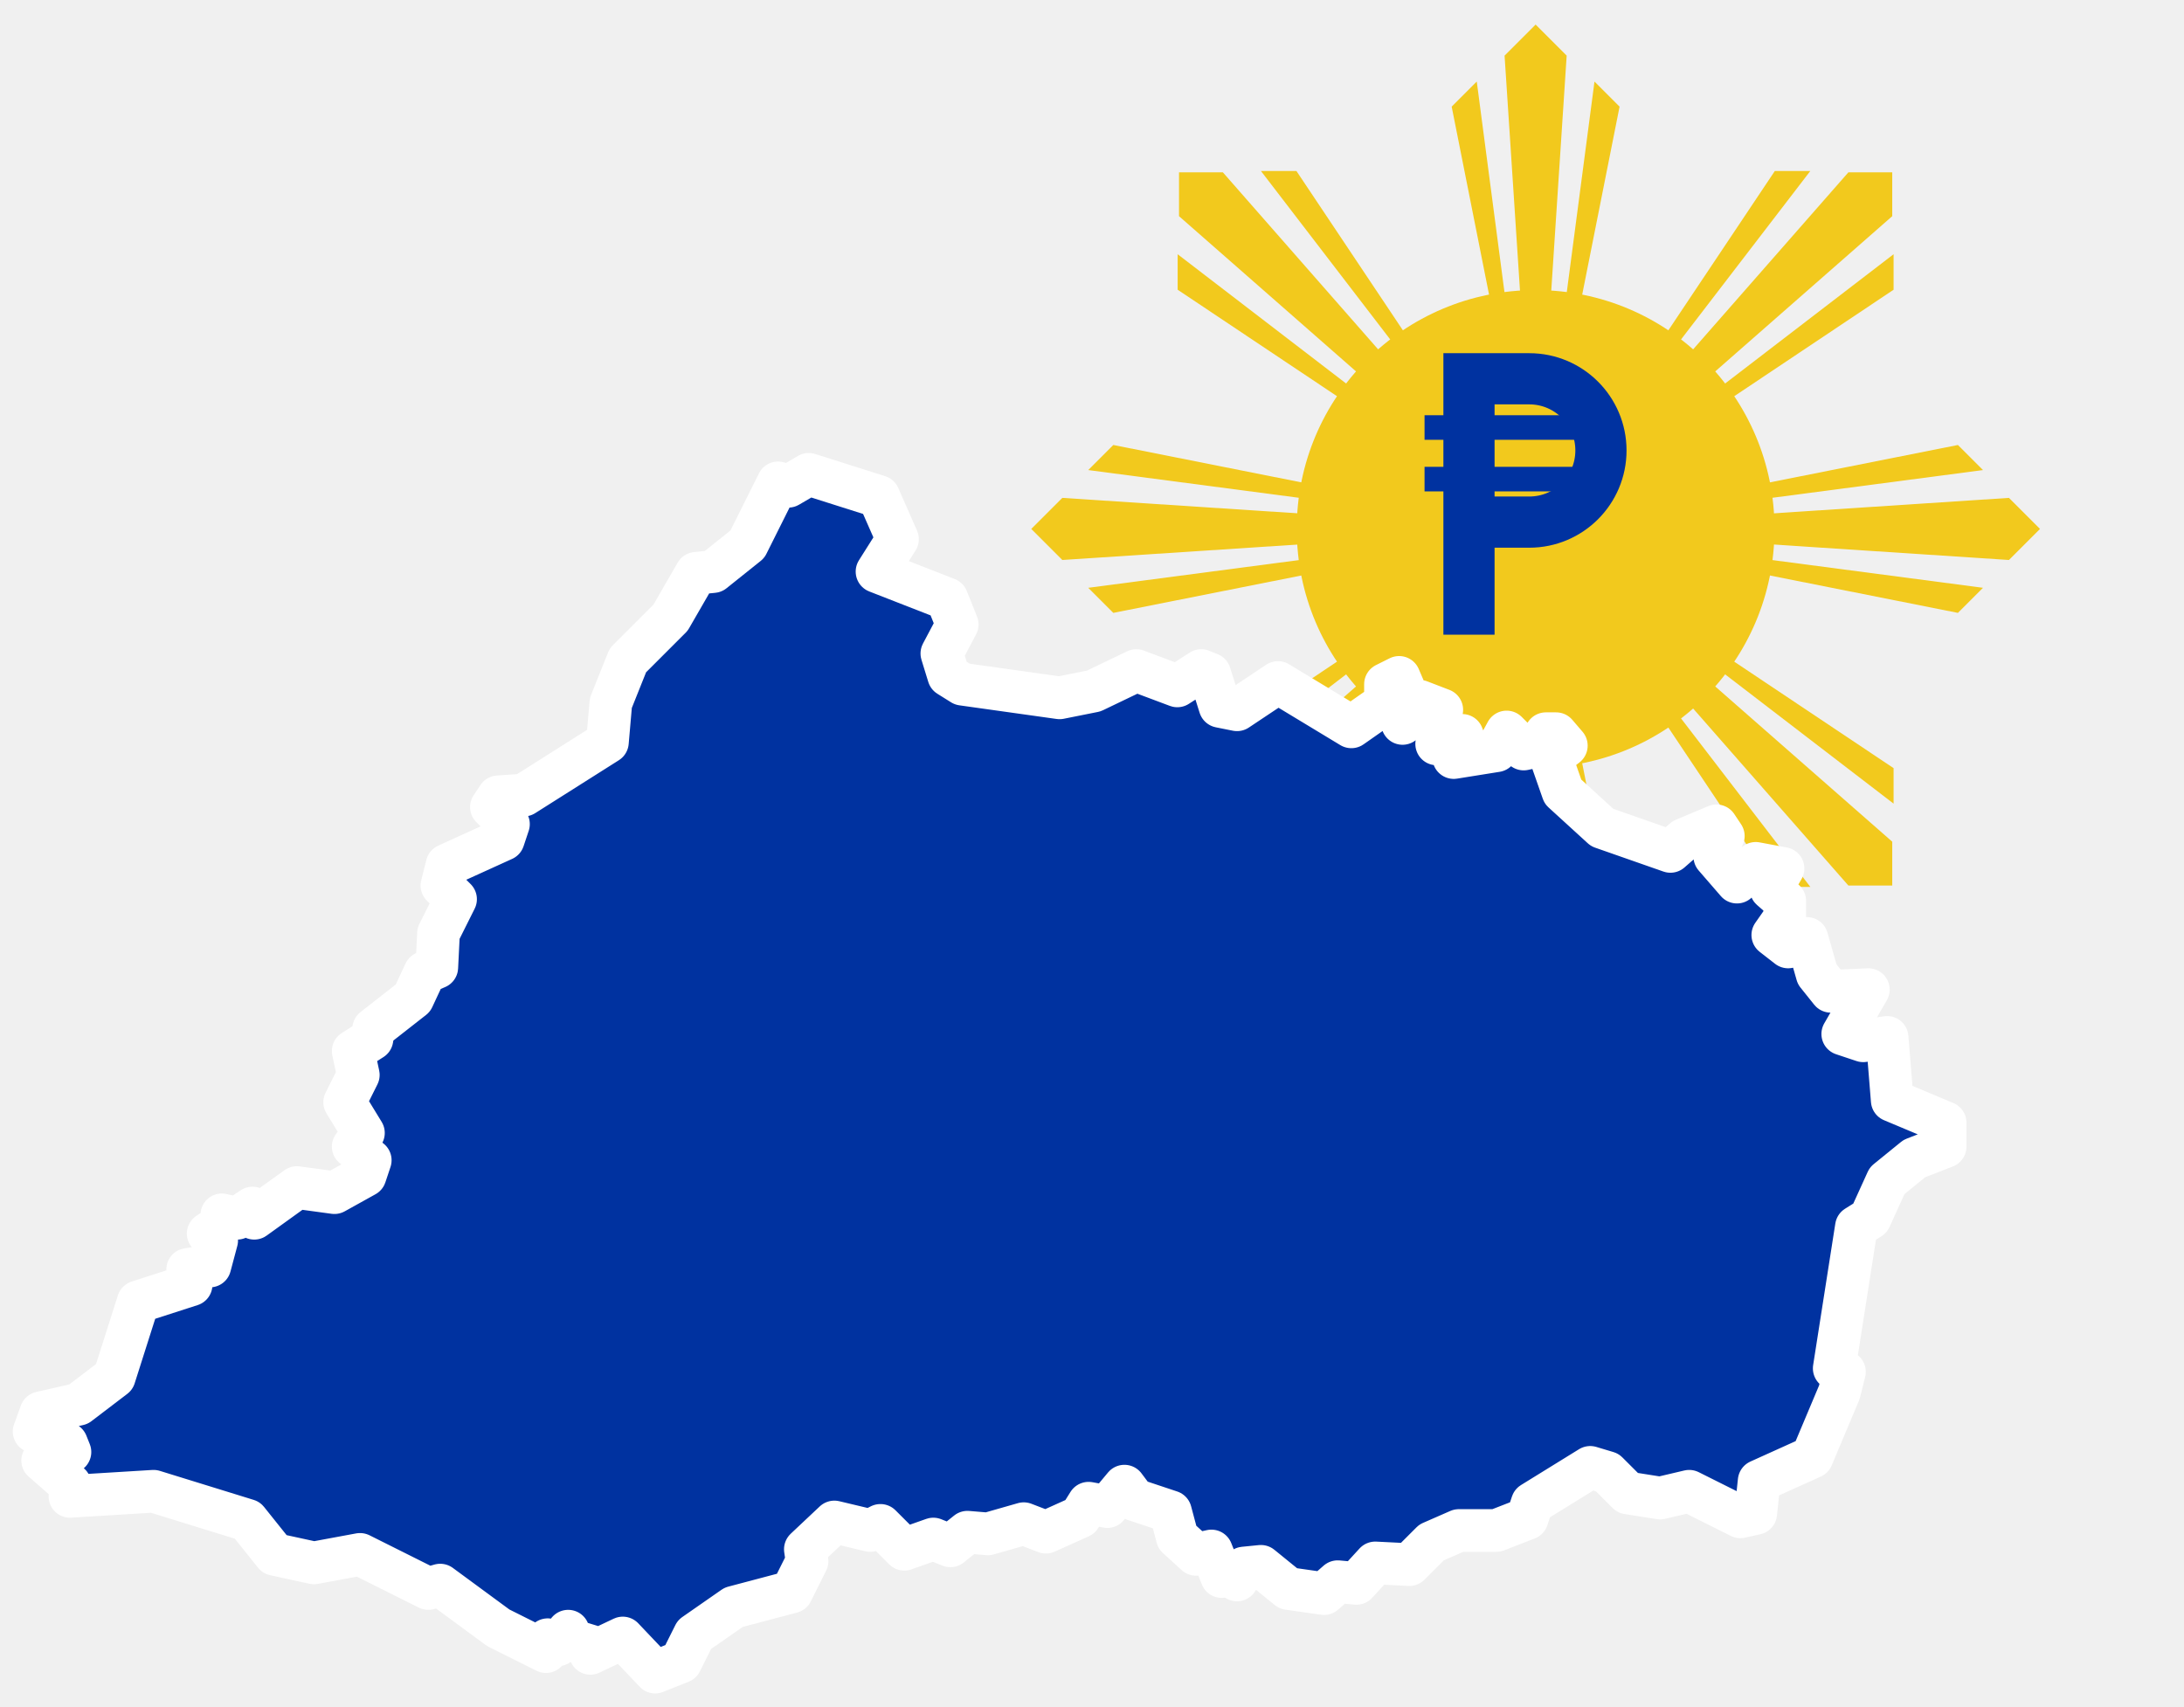
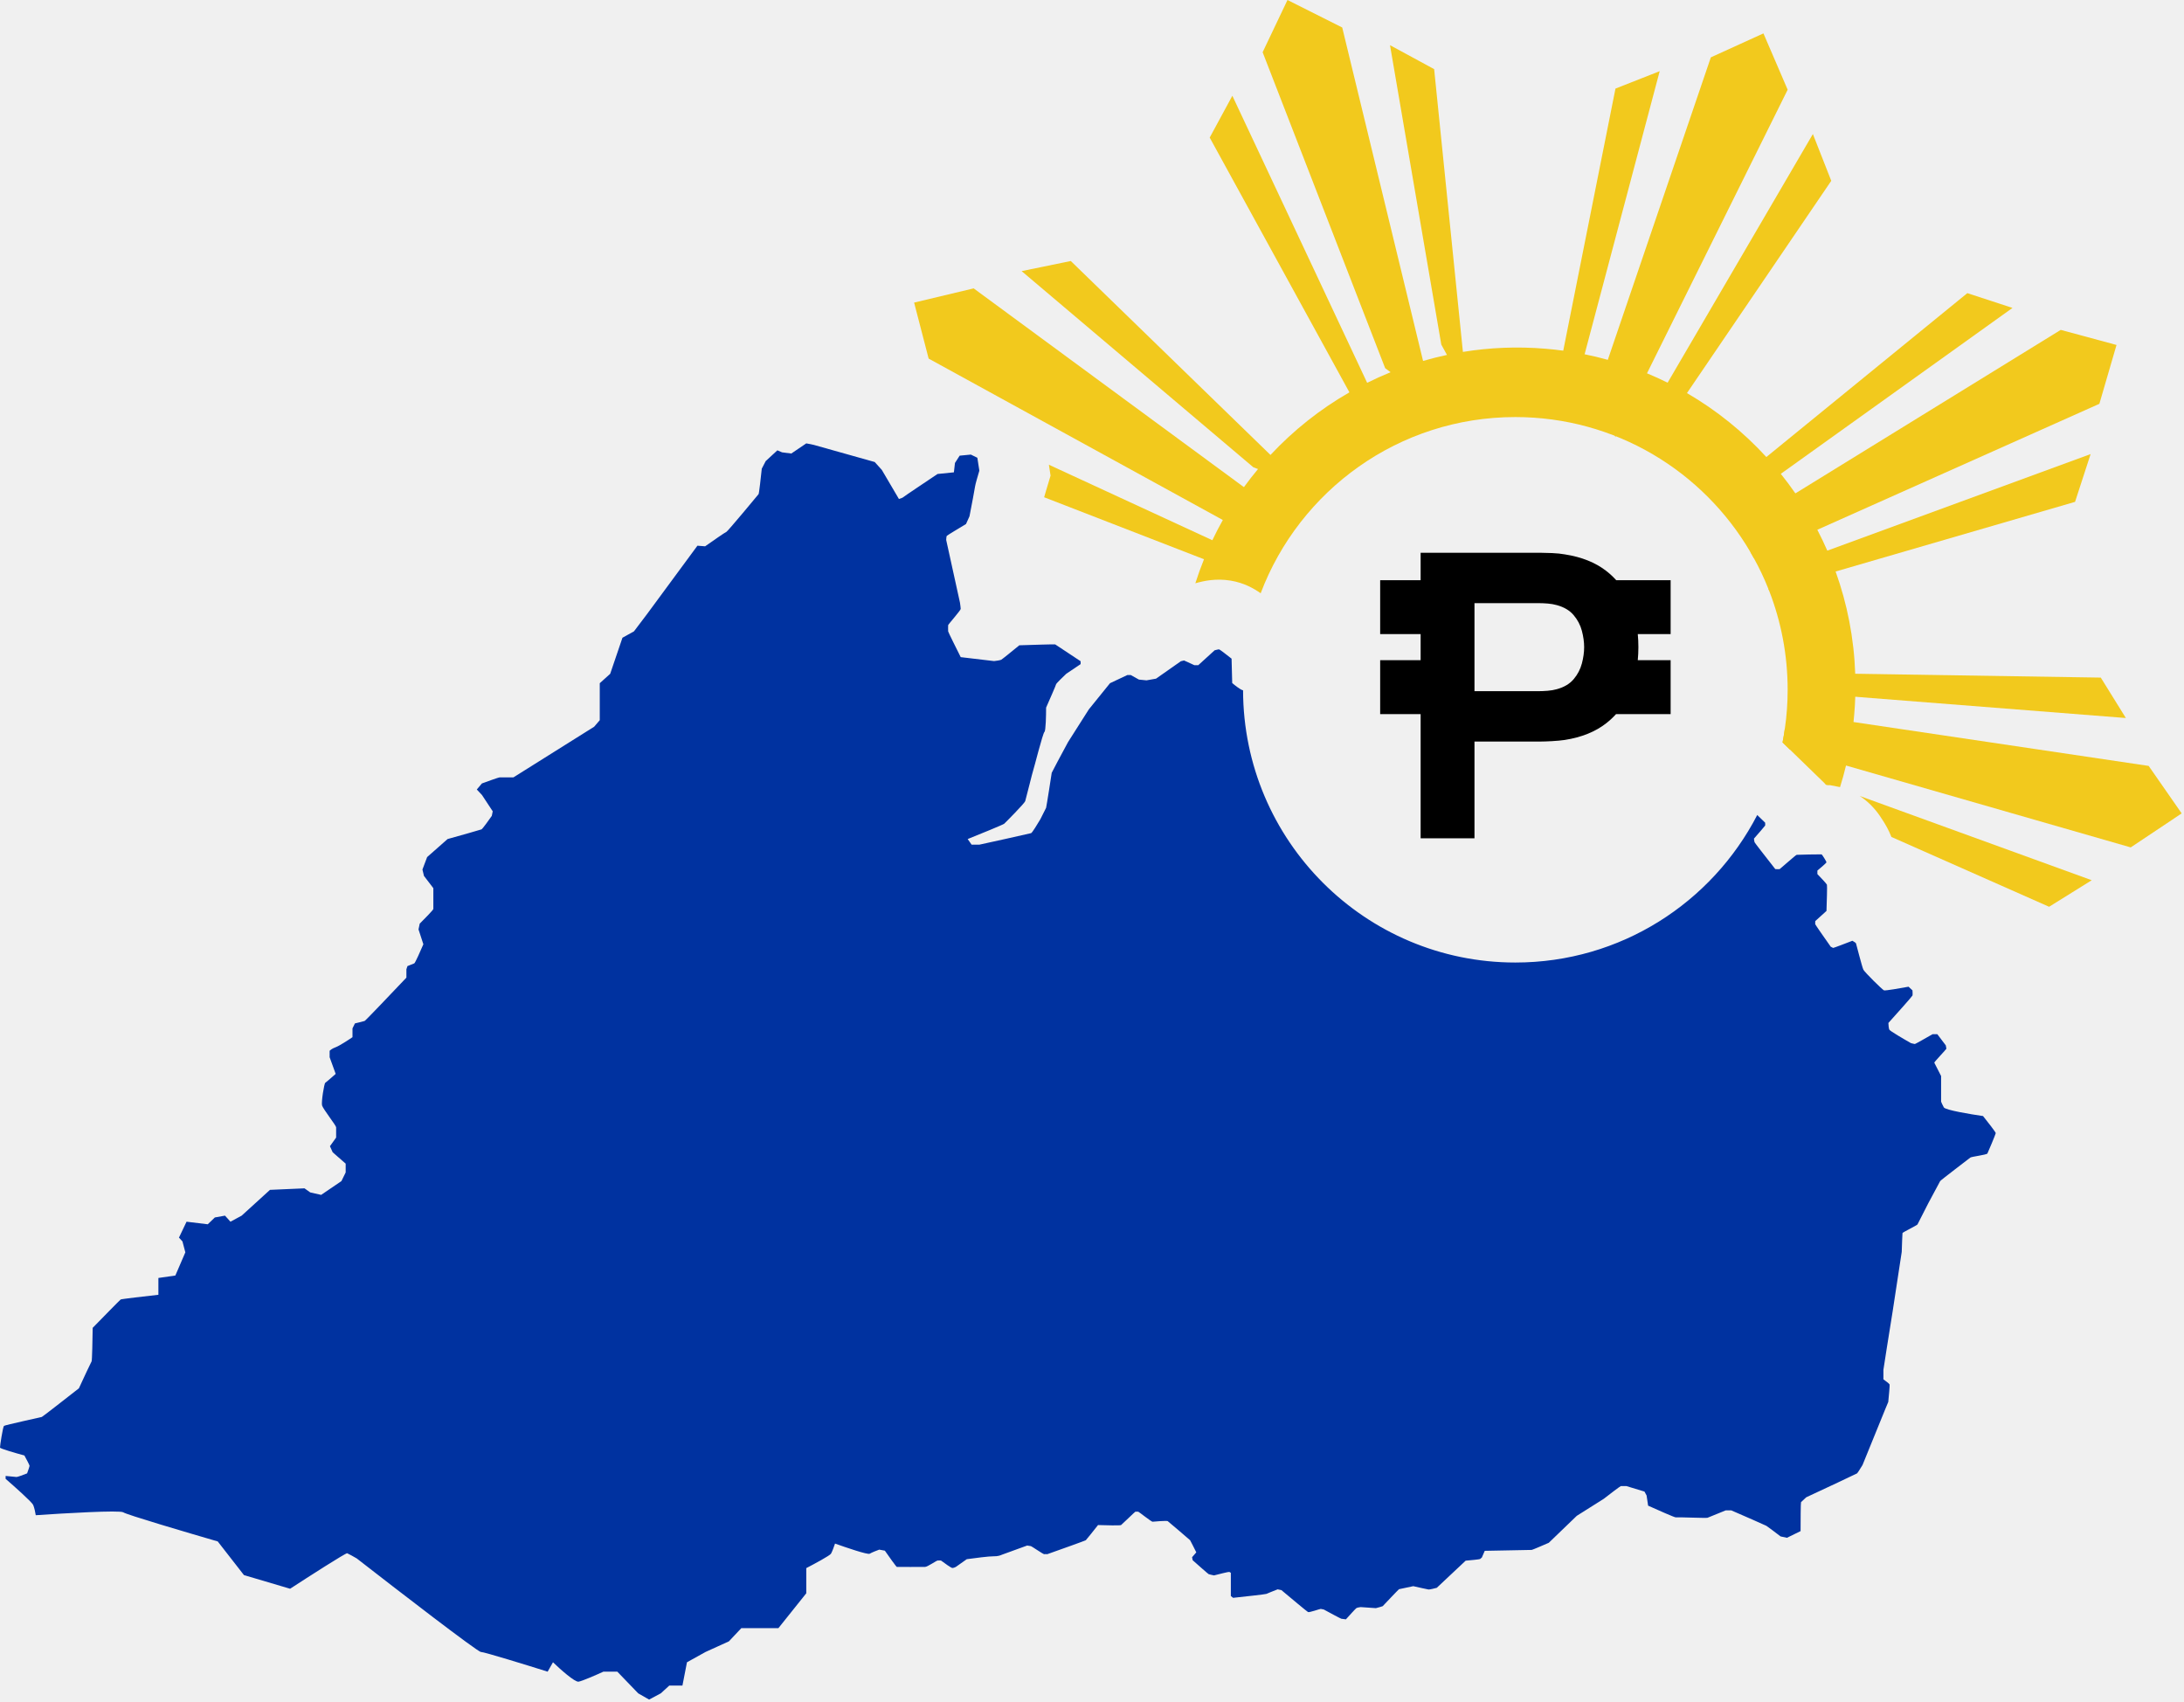
- <svg xmlns="http://www.w3.org/2000/svg" viewBox="0 0 128 100">
-   <path d="M90.00 31.00L85.08 6.25L86.55 4.78ZM90.00 31.00L88.18 3.26L90.00 1.44L91.82 3.26ZM90.00 31.00L93.45 4.78L94.92 6.25ZM90.00 31.00L104.02 10.02L106.10 10.02ZM90.00 31.00L108.33 10.10L110.90 10.10L110.90 12.67ZM90.00 31.00L110.98 14.90L110.98 16.98ZM90.00 31.00L114.75 26.08L116.22 27.55ZM90.00 31.00L117.74 29.18L119.56 31.00L117.74 32.82ZM90.00 31.00L116.22 34.45L114.75 35.92ZM90.00 31.00L110.98 45.02L110.98 47.10ZM90.00 31.00L110.90 49.33L110.90 51.90L108.33 51.90ZM90.00 31.00L106.10 51.98L104.02 51.98ZM90.00 31.00L94.92 55.75L93.45 57.22ZM90.00 31.00L91.82 58.74L90.00 60.56L88.18 58.74ZM90.00 31.00L86.55 57.22L85.08 55.75ZM90.00 31.00L75.98 51.98L73.90 51.98ZM90.00 31.00L71.67 51.90L69.10 51.90L69.10 49.33ZM90.00 31.00L69.02 47.10L69.02 45.02ZM90.00 31.00L65.25 35.92L63.78 34.45ZM90.00 31.00L62.26 32.82L60.44 31.00L62.26 29.18ZM90.00 31.00L63.78 27.55L65.25 26.08ZM90.00 31.00L69.02 16.98L69.02 14.90ZM90.00 31.00L69.10 12.67L69.10 10.10L71.67 10.10ZM90.00 31.00L73.90 10.02L75.98 10.02Z" fill="#F2C91D" />
-   <circle cx="90" cy="31" r="14" fill="#F2C91D" />
-   <path d="M86.094 37.2V22.2h3.534a4.2 4.2 0 0 1 0 8.4h-3.534" fill="none" stroke="#0032A0" stroke-width="3" />
-   <path d="M83.49 25.056h10.974M83.49 28.08h10.974" fill="none" stroke="#0032A0" stroke-width="1.44" />
-   <path d="M2.0 83.9L3.9 84.6L4.1 85.1L3.5 85.5L2.5 85.6L4.1 87.0L4.1 87.7L9.0 87.4L14.5 89.1L16.1 91.1L18.4 91.6L21.1 91.1L25.1 93.1L25.8 92.9L29.2 95.4L32.0 96.8L32.1 96.1L32.7 96.4L33.3 95.6L33.4 96.1L34.7 96.5L34.6 96.9L36.5 96.0L38.4 98.0L39.9 97.4L40.7 95.8L43.0 94.2L46.4 93.3L47.3 91.5L47.2 90.8L48.9 89.2L51.0 89.7L51.6 89.4L53.0 90.8L54.7 90.2L55.7 90.6L56.7 89.8L57.9 89.9L60.0 89.3L61.3 89.8L63.3 88.9L63.8 88.1L64.9 88.3L65.9 87.1L66.5 87.9L68.6 88.6L69.0 90.1L70.1 91.1L71.0 90.9L71.6 92.4L72.0 92.2L72.5 92.6L72.9 91.9L73.9 91.8L75.5 93.1L77.6 93.4L78.4 92.7L79.5 92.8L80.6 91.6L82.6 91.7L83.9 90.4L85.5 89.7L87.7 89.7L89.5 89.0L89.8 88.1L93.2 86.0L94.2 86.3L95.4 87.5L97.3 87.8L99.0 87.4L102.0 88.9L102.9 88.7L103.1 86.8L106.2 85.4L107.8 81.6L108.1 80.4L107.5 80.2L108.8 71.9L109.6 71.4L110.6 69.2L112.2 67.9L114.0 67.2L114.0 65.8L110.9 64.5L110.6 60.8L109.2 61.0L108.0 60.6L109.5 58.0L107.3 58.1L106.5 57.1L105.9 55.0L104.8 55.5L103.9 54.8L104.6 53.8L104.6 52.8L103.8 52.1L104.5 50.9L102.9 50.6L101.8 51.7L100.5 50.2L101.0 49.0L100.6 48.4L98.7 49.2L97.9 49.9L93.9 48.5L91.6 46.4L90.9 44.4L91.8 43.7L91.2 43.0L90.6 43.0L90.7 43.6L89.3 43.9L88.3 42.9L87.7 44.0L85.2 44.4L85.2 44.0L86.0 43.9L85.7 43.1L84.4 43.1L84.2 43.6L84.5 41.6L83.2 41.1L82.2 42.4L82.0 41.5L81.5 41.6L82.3 40.4L82.0 39.7L81.2 40.1L81.2 41.2L79.2 42.6L74.9 40.0L72.5 41.6L71.5 41.4L70.9 39.5L70.4 39.3L69.0 40.2L66.6 39.3L64.1 40.5L62.1 40.9L56.4 40.1L55.6 39.6L55.2 38.3L56.1 36.6L55.5 35.1L51.4 33.5L52.6 31.6L51.5 29.1L47.4 27.8L46.2 28.5L45.6 28.3L43.8 31.9L41.8 33.5L40.8 33.6L39.3 36.2L36.8 38.7L35.8 41.2L35.6 43.5L30.7 46.6L29.2 46.7L28.8 47.3L29.8 48.3L29.5 49.2L26.2 50.7L25.9 51.9L26.7 52.7L25.7 54.7L25.6 56.7L24.9 57.0L24.2 58.5L21.9 60.3L21.8 60.9L20.7 61.6L21.0 63.0L20.2 64.6L21.3 66.4L20.7 67.2L21.7 68.0L21.4 68.9L19.6 69.9L17.4 69.6L14.9 71.4L14.8 70.8L13.9 71.4L13.0 71.2L13.1 71.7L12.2 72.3L12.7 72.7L12.3 74.2L11.0 74.4L11.2 75.3L8.1 76.3L6.7 80.7L4.6 82.3L2.4 82.8L2.0 83.9Z" fill="#0032A0" stroke="#FFFFFF" stroke-width="2.5" stroke-linejoin="round" />
+ <svg xmlns="http://www.w3.org/2000/svg" width="611" height="476" viewBox="0 0 611 476" fill="none">
+   <path d="M451.947 24.779L436.007 104.768L440.719 108.873L464.319 19.908L451.947 24.779Z" fill="#F2C91D" />
+   <path d="M478.628 16.042L448.056 105.775L451.903 122.294L500.119 25.094L493.343 9.343L478.628 16.042Z" fill="#F2C91D" />
+   <path d="M507.174 37.494L464.318 110.846L461.414 125.45L512.317 50.577L507.174 37.494Z" fill="#F2C91D" />
+   <path d="M338.428 38.485L377.644 109.98L383.89 110.087L344.766 26.786L338.428 38.485Z" fill="#F2C91D" />
+   <path d="M353.235 14.608L387.514 102.988L401.076 113.153L375.502 7.691L360.191 0L353.235 14.608Z" fill="#F2C91D" />
+   <path d="M388.872 12.637L403.22 96.392L410.386 109.443L401.22 19.337L388.872 12.637Z" fill="#F2C91D" />
+   <path d="M344.635 153.637L339.786 157.58L292.109 139.094C292.26 138.564 292.45 137.906 292.644 137.261L293.906 133.051L293.438 129.996L344.635 153.637Z" fill="#F2C91D" />
+   <path d="M359.761 144.913L342.847 145.869L259.798 100.306L255.734 84.642L272.395 80.666L359.761 144.913Z" fill="#F2C91D" />
+   <path d="M285.809 75.836L350.629 130.702L364.502 136.073L299.568 73.01L285.809 75.836Z" fill="#F2C91D" />
+   <path d="M587.721 189.543L506.259 188.27L503.075 193.652L594.737 200.847L587.721 189.543Z" fill="#F2C91D" />
+   <path d="M610.354 227.527L596.094 237.038L516.442 214.135L500.675 209.606L498.689 207.679C498.937 206.418 499.15 205.139 499.327 203.851L507.442 200.317L518.544 201.969L601.113 214.242L610.354 227.527Z" fill="#F2C91D" />
+   <path d="M510.432 219.075L511.931 219.62C511.573 219.577 511.227 219.547 510.896 219.525L510.432 219.075Z" fill="#F2C91D" />
+   <path d="M585.188 246.22L573.26 253.645L529.14 234.115C528.366 232.094 527.438 230.601 526.889 229.718C526.657 229.344 526.297 228.779 525.901 228.208C524.32 225.923 522.44 224.065 520.282 222.651L585.188 246.22Z" fill="#F2C91D" />
+   <path d="M550.382 81.999L487.21 133.507L488.233 139.678L563.02 86.131L550.382 81.999Z" fill="#F2C91D" />
+   <path d="M592.121 96.494L587.324 112.958L508.417 148.188L490.654 156.118C490.344 155.541 490.025 154.972 489.688 154.413L495.86 141.971L502.28 138.01L576.514 92.275L592.121 96.494Z" fill="#F2C91D" />
+   <path d="M494.946 165.274L513.534 159.866L580.522 140.382L584.876 127.016L511.21 154.031L505.171 156.242L494.743 164.759L494.946 165.274Z" fill="#F2C91D" />
+   <path d="M554.778 312.186C551.293 311.689 544.217 310.508 543.809 309.762C543.401 309.016 543.126 308.377 543.046 308.155V300.988C542.434 299.789 541.202 297.356 541.14 297.258C541.051 297.125 544.527 293.484 544.527 293.351C544.527 293.253 544.412 292.685 544.359 292.418L541.982 289.283H540.669C539.073 290.198 535.854 292.036 535.712 292.036C535.579 292.036 534.923 291.868 534.613 291.788C532.662 290.687 528.724 288.386 528.556 288.014C528.387 287.641 528.317 286.61 528.299 286.149C530.516 283.689 534.967 278.707 535.038 278.467C535.109 278.236 535.065 277.41 535.038 277.028L533.939 276.007C531.802 276.407 527.447 277.161 527.075 277.028C526.605 276.859 521.692 271.984 521.311 271.256C520.93 270.537 519.324 264.089 519.236 263.885C519.174 263.707 518.535 263.325 518.225 263.157C516.469 263.841 512.94 265.19 512.842 265.155C512.736 265.119 512.345 264.915 512.168 264.817C510.74 262.793 507.876 258.708 507.84 258.539C507.805 258.37 507.832 257.873 507.84 257.651L510.98 254.809C511.059 252.473 511.21 247.74 511.104 247.474C511.006 247.198 509.286 245.378 508.435 244.499V243.522C509.286 242.82 510.98 241.364 510.98 241.195C510.98 240.982 509.747 239.028 509.623 238.984C509.499 238.948 502.883 239.072 502.635 239.117C502.378 239.161 498.059 243.016 497.891 243.104C497.758 243.167 497.013 243.131 496.658 243.104C496.427 242.82 496.179 242.5 495.913 242.154C493.9 239.596 490.92 235.769 490.858 235.591C490.787 235.396 490.716 234.837 490.69 234.579C491.719 233.407 493.785 231.036 493.82 230.929C493.856 230.831 493.838 230.352 493.82 230.121L491.609 227.979C478.936 252.485 453.4 269.242 423.939 269.242C381.909 269.242 347.832 235.155 347.762 193.081C347.716 193.075 347.673 193.069 347.641 193.062C347.03 192.929 345.442 191.677 344.724 191.064L344.547 184.244C343.473 183.391 341.283 181.686 341.079 181.651C340.875 181.624 340.148 181.81 339.802 181.908L335.235 186.064H334.127L331.253 184.75L330.358 184.963L323.414 189.838L320.745 190.309L318.626 190.096L316.338 188.817H315.406L310.538 191.108L304.605 198.444L298.806 207.564C297.28 210.388 294.23 216.072 294.23 216.169C294.23 216.303 292.749 225.76 292.66 225.965C292.589 226.142 291.561 228.158 291.055 229.153C290.319 230.405 288.776 232.945 288.466 233.051C288.084 233.176 274.064 236.275 273.984 236.275H271.821L270.721 234.703C273.993 233.389 280.626 230.689 280.928 230.423C281.309 230.085 286.603 224.739 286.816 224.1C287.029 223.469 288.891 215.832 289.06 215.45C289.228 215.068 291.729 205.104 292.199 204.722C292.572 204.42 292.66 200.069 292.66 197.938C293.583 195.86 295.427 191.641 295.454 191.41C295.489 191.171 297.36 189.359 298.291 188.48L302.317 185.771V184.963C300.003 183.418 295.338 180.318 295.205 180.256C295.063 180.185 288.457 180.398 285.167 180.505C283.606 181.784 280.431 184.368 280.121 184.537C279.819 184.705 278.64 184.865 278.09 184.919L268.77 183.817C267.617 181.509 265.285 176.846 265.258 176.606C265.214 176.313 265.258 175.035 265.258 174.866C265.258 174.697 268.77 170.71 268.77 170.328C268.77 170.026 268.628 169.014 268.557 168.552L264.709 151.039C264.717 150.711 264.771 150.027 264.877 149.894C264.975 149.752 268.504 147.629 270.251 146.581L271.226 144.423C271.732 141.803 272.761 136.466 272.796 136.022C272.832 135.587 273.603 132.932 273.984 131.653L273.426 128.047L271.608 127.159L268.477 127.461L267.165 129.495L266.863 132.123L262.288 132.585C259.202 134.655 252.959 138.828 252.755 139.033C252.559 139.237 251.824 139.486 251.487 139.583L246.698 131.44L244.711 129.237C239.116 127.665 227.889 124.513 227.685 124.451C227.481 124.38 226.186 124.131 225.566 124.024L221.371 126.866L218.79 126.529L217.478 125.969L214.215 128.98L213.115 131.102C212.876 133.411 212.361 138.056 212.219 138.224C212.051 138.438 203.538 148.704 203.201 148.792C202.926 148.855 199.13 151.501 197.268 152.815L195.113 152.647L181.049 171.731L177.36 176.606L174.14 178.391L170.709 188.48L167.791 191.108V201.454L166.221 203.284L143.644 217.448H139.786C139.52 217.448 136.372 218.576 134.829 219.144L133.392 220.841L134.829 222.368L137.844 226.942L137.587 228.22C136.753 229.419 135.006 231.853 134.705 231.995C134.403 232.128 128.249 233.86 125.216 234.703L119.496 239.747L118.184 243.229L118.61 245.014L121.234 248.442V254.258C121.234 254.525 118.689 257.109 117.421 258.37L117.084 259.977L118.441 264.134C117.687 265.892 116.135 269.409 115.896 269.48C115.656 269.551 114.53 270.013 113.989 270.243L113.697 271.131V273.467C109.91 277.463 102.275 285.491 102.009 285.589C101.734 285.696 100.084 286.086 99.295 286.273L98.612 287.667V290.127C97.468 290.909 94.932 292.56 93.912 292.933C92.901 293.306 92.361 293.759 92.219 293.946V295.731L93.912 300.393C93.034 301.175 91.225 302.764 90.995 302.897C90.693 303.066 89.851 308.235 90.099 309.212C90.356 310.188 94.037 314.851 94.037 315.321V318.208L92.307 320.623L93.07 322.319L96.706 325.499V327.958L95.526 330.374L89.851 334.237L86.8 333.553L85.186 332.408L75.529 332.834L67.61 340.045L64.471 341.741L62.946 340.045L60.108 340.551L58.121 342.46L52.189 341.741L50.069 346.19L51.045 347.256L51.852 350.311L49.058 356.794L44.314 357.478V362.184C40.882 362.566 33.965 363.356 33.761 363.499C33.557 363.632 28.458 368.836 25.931 371.429C25.887 374.475 25.771 380.629 25.629 380.798C25.496 380.967 23.2 385.895 22.073 388.346C18.695 390.993 11.902 396.295 11.698 396.357C11.441 396.446 1.402 398.612 1.11 398.861C0.808 399.119 -0.034 404.545 0.001 404.927C0.036 405.229 4.568 406.525 6.82 407.129C7.308 408.008 8.266 409.811 8.266 410.015C8.266 410.219 7.814 411.516 7.583 412.138C6.696 412.493 4.861 413.185 4.621 413.15C4.382 413.123 2.493 412.946 1.571 412.857V413.665C4.001 415.77 8.94 420.175 9.277 420.956C9.623 421.737 9.906 423.203 10.004 423.842C17.799 423.3 33.602 422.386 34.488 423.034C35.366 423.682 52.472 428.727 60.915 431.178L68.249 440.591L81.16 444.41C86.33 441.044 96.759 434.348 97.131 434.481C97.504 434.623 99.065 435.502 99.801 435.929C111.001 444.65 133.623 462.091 134.536 462.091C135.45 462.091 147.368 465.768 153.212 467.606L154.702 464.977C156.644 466.851 160.803 470.572 161.858 470.403C162.905 470.234 166.931 468.467 168.802 467.606H172.704L178.548 473.671L181.598 475.412L184.862 473.671L187.23 471.504H190.919L192.187 464.977L197.392 462.091L203.919 459.125L207.395 455.43H217.771L225.566 445.68V438.637C227.729 437.527 232.128 435.156 232.474 434.614C232.811 434.073 233.369 432.492 233.609 431.773C236.624 432.856 242.769 434.952 243.31 434.614C243.851 434.277 245.314 433.709 245.98 433.469L247.549 433.762C248.596 435.263 250.724 438.264 250.892 438.3C251.105 438.344 258.182 438.3 258.82 438.3C259.45 438.3 261.951 436.559 262.288 436.524C262.563 436.488 263.05 436.506 263.263 436.524C264.185 437.216 266.101 438.602 266.438 438.602C266.784 438.602 267.236 438.398 267.413 438.3L270.464 436.142C272.495 435.858 276.84 435.298 277.966 435.334C279.083 435.369 279.953 435.067 280.254 434.907L287.366 432.323C287.677 432.376 288.324 432.492 288.421 432.492C288.554 432.492 291.898 434.783 292.11 434.739C292.279 434.703 292.776 434.721 292.997 434.739C296.518 433.495 303.586 430.973 303.763 430.84C303.931 430.698 306.122 427.954 307.186 426.595C309.234 426.666 313.393 426.764 313.633 426.595C313.926 426.382 317.482 422.91 317.615 422.865C317.739 422.821 318.333 422.865 318.457 422.865C318.581 422.865 322.146 425.707 322.439 425.663C322.731 425.618 326.465 425.325 326.678 425.494C326.89 425.663 332.814 430.671 332.947 430.84C333.045 430.973 334.144 433.158 334.677 434.233L333.497 435.591L333.666 436.435C335.093 437.705 337.984 440.271 338.153 440.333C338.321 440.405 339.217 440.591 339.634 440.68C341.008 440.325 343.784 439.632 343.917 439.703C344.05 439.765 344.254 439.898 344.343 439.952V446.443L344.972 446.95C348.014 446.63 354.124 445.955 354.292 445.848C354.461 445.751 356.456 444.96 357.432 444.578L358.487 444.792C360.855 446.781 365.67 450.804 365.945 450.937C366.282 451.106 369.377 450.004 369.501 450.049C369.598 450.084 370.104 450.173 370.343 450.218C371.904 451.07 375.061 452.766 375.256 452.802C375.46 452.837 376.196 452.935 376.533 452.971C377.42 451.985 379.247 449.969 379.451 449.836C379.655 449.703 380.329 449.578 380.639 449.543L384.922 449.836C385.525 449.676 386.758 449.356 386.829 449.285C386.909 449.196 391.272 444.578 391.396 444.534C391.502 444.498 394.1 443.957 395.377 443.69C396.681 443.983 399.35 444.587 399.661 444.623C399.962 444.658 401.31 444.321 401.949 444.152L410.036 436.559C411.322 436.453 413.929 436.195 414.062 436.097C414.195 435.991 414.452 435.769 414.568 435.671L415.375 433.806C419.684 433.717 428.34 433.549 428.508 433.549C428.677 433.549 431.771 432.225 433.288 431.559C435.877 429.055 441.065 424.046 441.127 424.011C441.198 423.975 446.182 420.832 448.665 419.26C450.19 418.07 453.285 415.699 453.453 415.699H455.023L460.06 417.226L460.654 418.327L461.08 421.169C463.554 422.288 468.556 424.499 468.786 424.437C469.088 424.348 477.344 424.686 477.681 424.562C477.956 424.464 481.21 423.132 482.806 422.483H484.332C487.471 423.842 493.82 426.604 494.157 426.808C494.503 427.013 496.96 428.869 498.139 429.774L499.921 430.156L503.735 428.291C503.735 425.636 503.761 420.299 503.859 420.192C503.965 420.095 504.861 419.242 505.304 418.834C509.978 416.658 519.369 412.271 519.537 412.138C519.706 412.004 520.619 410.521 521.063 409.802C523.146 404.687 527.341 394.403 527.412 394.199C527.483 393.995 528.006 392.76 528.263 392.165C528.414 390.638 528.707 387.521 528.645 387.29C528.574 387.05 527.456 386.224 526.906 385.842V383.169C526.906 382.965 528.627 372.202 529.487 366.847L532.032 350.178C532.085 348.499 532.21 345.089 532.245 344.92C532.28 344.707 536.307 342.762 536.44 342.505C536.537 342.301 538.479 338.491 539.446 336.608C540.528 334.601 542.718 330.543 542.789 330.374C542.878 330.161 550.921 324.06 551.222 323.802C551.515 323.545 555.789 323.039 556.002 322.657C556.215 322.275 558.29 317.275 558.334 316.973C558.37 316.733 555.976 313.678 554.778 312.186Z" fill="#0032A0" />
+   <path d="M519.032 194.909C518.979 196.516 518.89 198.132 518.748 199.757C518.686 200.494 518.615 201.232 518.544 201.969C518.101 206.116 517.391 210.183 516.442 214.135C515.955 216.178 515.396 218.193 514.775 220.174L511.929 219.623C511.574 219.579 511.228 219.543 510.9 219.526L510.43 219.073L500.675 209.606L498.689 207.679C498.937 206.418 499.15 205.139 499.327 203.851C499.851 200.29 500.117 196.658 500.117 192.955C500.117 183.195 498.281 173.853 494.946 165.274C494.876 165.105 494.813 164.928 494.743 164.759C493.563 161.784 492.197 158.898 490.654 156.118C490.344 155.541 490.025 154.972 489.688 154.413C476.466 131.821 451.973 116.662 423.941 116.662C391.36 116.662 363.577 137.149 352.687 165.949C350.727 164.572 348.04 163.036 344.281 162.414C340.157 161.722 336.69 162.503 334.411 163.16C335.138 160.878 335.945 158.631 336.831 156.438C337.559 154.635 338.339 152.859 339.173 151.109C340.086 149.191 341.061 147.309 342.099 145.461C343.899 142.273 345.868 139.201 348.005 136.261C349.255 134.538 350.568 132.851 351.942 131.208C353.069 129.858 354.23 128.544 355.427 127.265C361.874 120.365 369.315 114.45 377.517 109.744C379.14 108.811 380.799 107.923 382.483 107.079C384.621 106.014 386.802 105.028 389.028 104.122C391.99 102.923 395.023 101.867 398.118 100.961C400.317 100.321 402.543 99.762 404.804 99.282C406.285 98.963 407.766 98.687 409.265 98.439C416.749 97.222 424.5 96.885 432.392 97.55C434.059 97.684 435.709 97.87 437.341 98.092C439.353 98.368 441.349 98.705 443.317 99.096C445.508 99.54 447.672 100.055 449.8 100.65C453.56 101.689 457.222 102.95 460.77 104.424C462.729 105.232 464.654 106.111 466.534 107.044C468.378 107.959 470.178 108.935 471.952 109.957C480.261 114.788 487.737 120.835 494.157 127.842C495.558 129.37 496.906 130.933 498.201 132.54C499.62 134.316 500.986 136.137 502.28 138.01C504.533 141.261 506.581 144.662 508.417 148.188C509.41 150.097 510.35 152.051 511.21 154.031C512.053 155.949 512.824 157.894 513.534 159.866C516.779 168.888 518.677 178.506 519.023 188.47C519.103 190.601 519.103 192.751 519.032 194.909Z" fill="#F2C91D" />
+   <path d="M467.379 162.29H452.153C451.341 161.391 450.447 160.555 449.47 159.784C446.424 157.381 442.52 155.81 437.757 155.07C436.723 154.885 435.55 154.765 434.24 154.709C432.929 154.654 431.886 154.626 431.111 154.626H397.439V162.29H386.118V177.375H397.439V184.677H386.118V199.762H397.439V234.49H412.503V207.425H431.111C431.849 207.425 432.883 207.389 434.213 207.314C435.542 207.241 436.723 207.13 437.757 206.982C442.483 206.243 446.369 204.671 449.415 202.267C450.392 201.496 451.287 200.661 452.101 199.762H467.379V184.677H458.186C458.3 183.492 458.359 182.276 458.359 181.026C458.359 179.776 458.301 178.56 458.188 177.375H467.379V162.29ZM442.548 185.602C442.123 187.21 441.357 188.671 440.249 189.983C439.141 191.296 437.572 192.229 435.542 192.784C434.766 193.005 433.917 193.153 432.994 193.227C432.071 193.302 431.222 193.338 430.447 193.338H412.503V168.714H430.447C431.222 168.714 432.071 168.751 432.994 168.824C433.917 168.899 434.766 169.046 435.542 169.268C437.572 169.823 439.141 170.757 440.249 172.069C441.357 173.382 442.123 174.842 442.548 176.45C442.972 178.059 443.184 179.584 443.184 181.026C443.184 182.468 442.972 183.993 442.548 185.602Z" fill="black" />
</svg>
